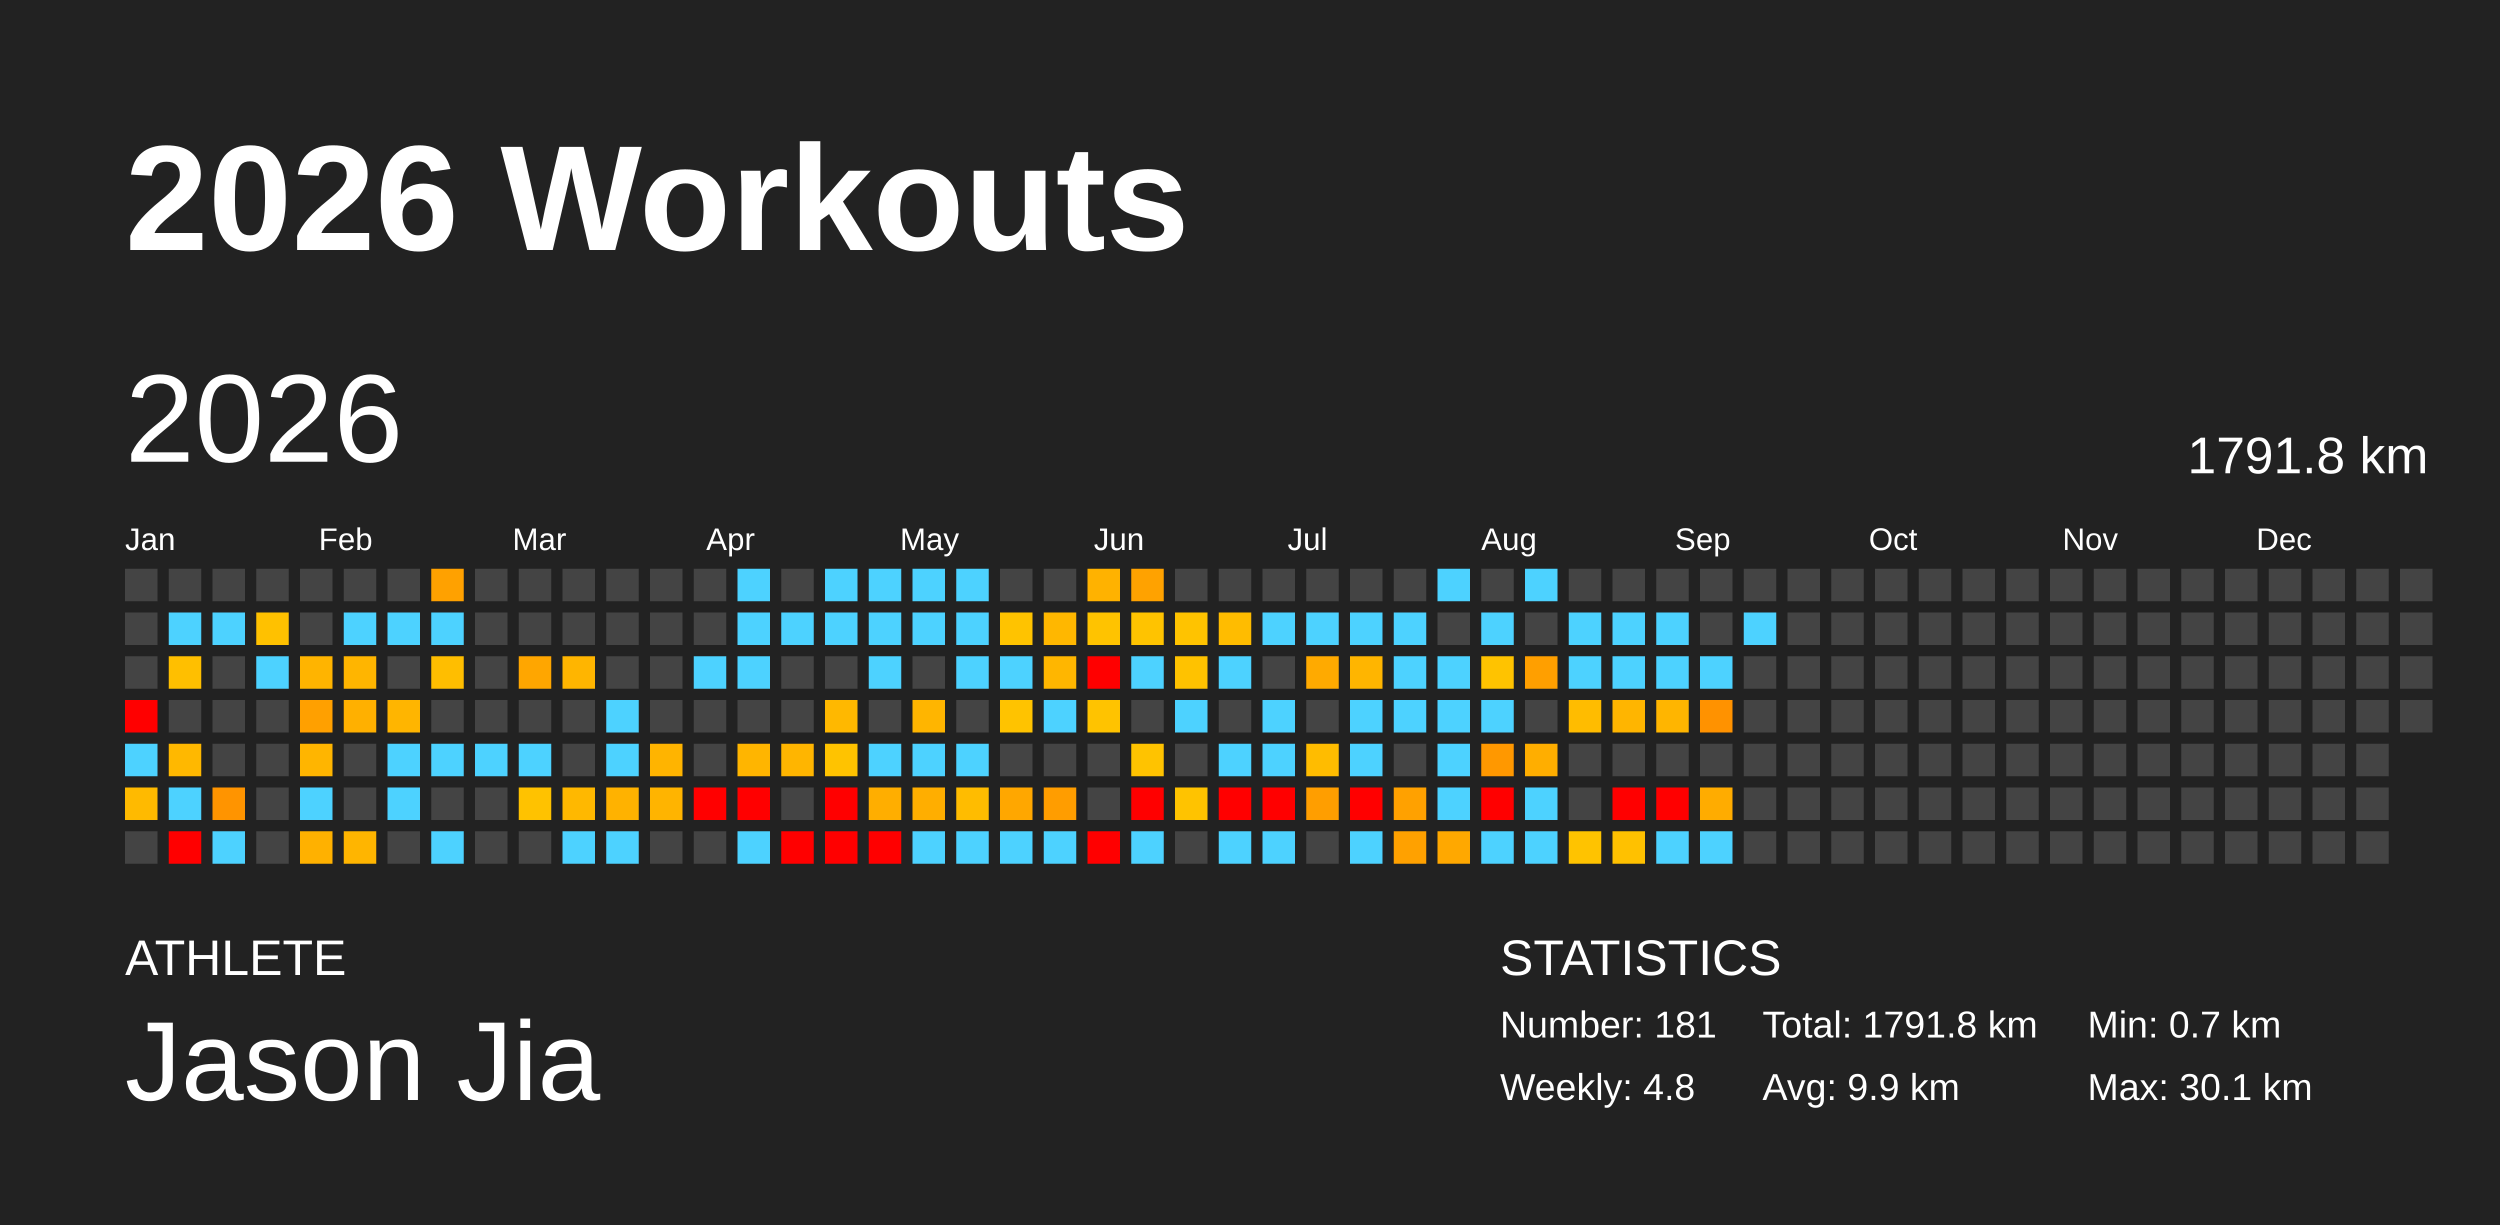
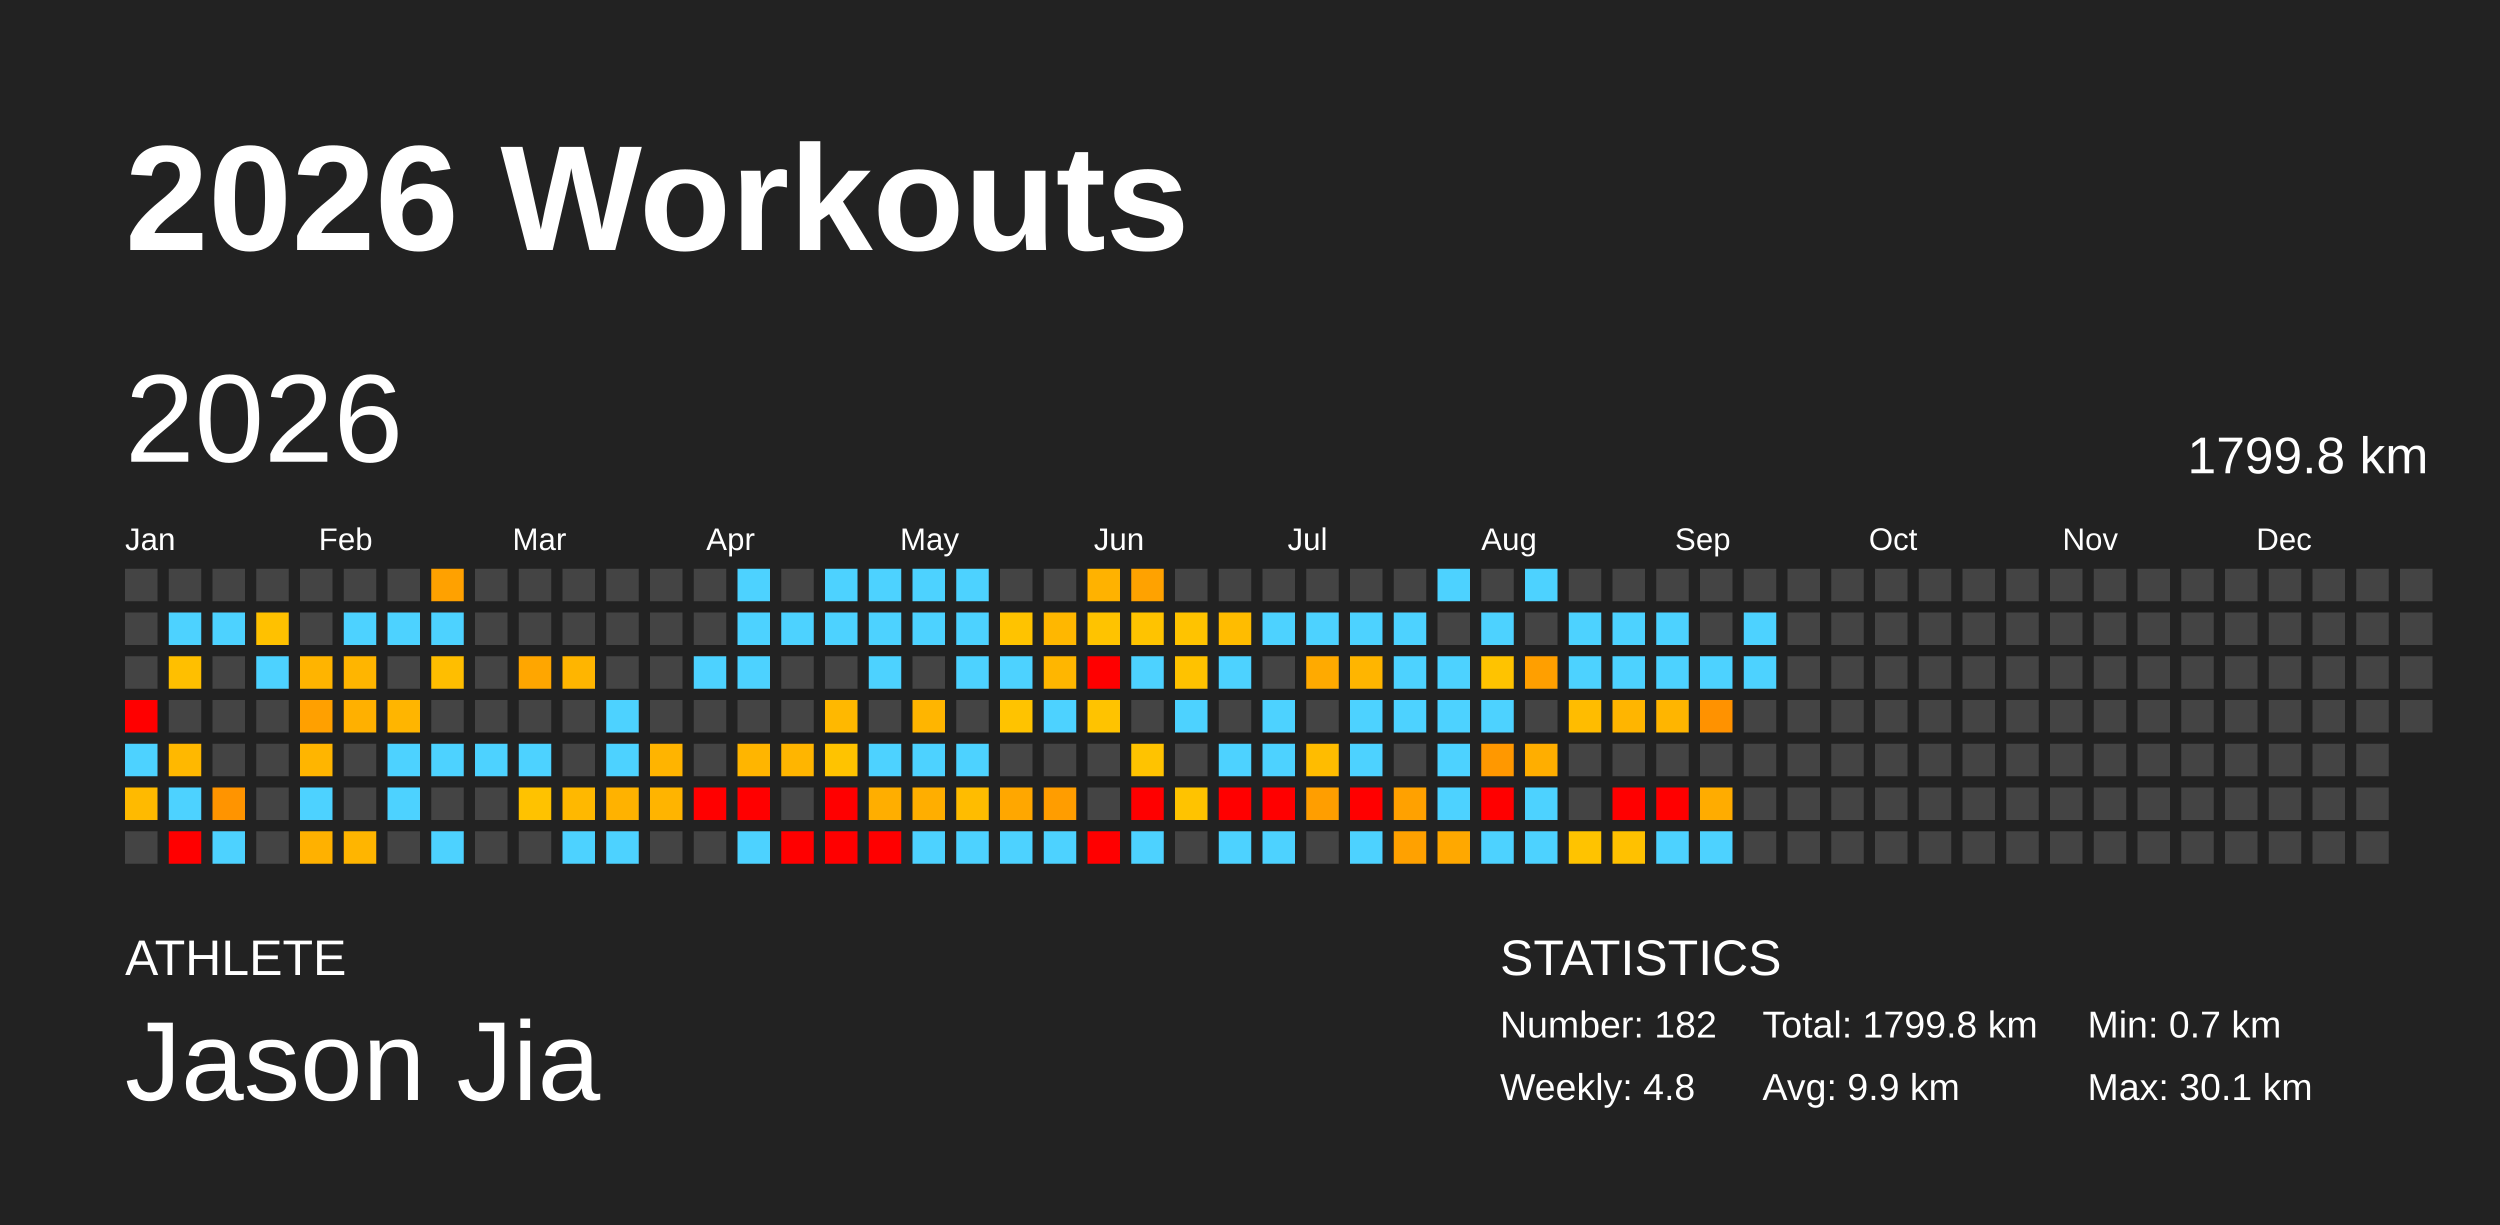
<svg xmlns="http://www.w3.org/2000/svg" baseProfile="full" height="98mm" version="1.1" viewBox="0,0,200,98" width="200mm">
  <defs />
  <rect fill="#222222" height="98" width="200" x="0" y="0" />
  <text fill="#FFFFFF" style="font-size:12px; font-family:Arial; font-weight:bold;" x="10" y="20">2026 Workouts</text>
  <text fill="#FFFFFF" style="font-size:4px; font-family:Arial" x="10" y="78">ATHLETE</text>
  <text fill="#FFFFFF" style="font-size:9px; font-family:Arial" x="10" y="88">Jason Jia</text>
  <text fill="#FFFFFF" style="font-size:4px; font-family:Arial" x="120" y="78">STATISTICS</text>
-   <text fill="#FFFFFF" style="font-size:3px; font-family:Arial" x="120" y="83">Number: 181</text>
+   <text fill="#FFFFFF" style="font-size:3px; font-family:Arial" x="120" y="83">Number: 182</text>
  <text fill="#FFFFFF" style="font-size:3px; font-family:Arial" x="120" y="88">Weekly: 4.8</text>
-   <text fill="#FFFFFF" style="font-size:3px; font-family:Arial" x="141" y="83">Total: 1791.8 km</text>
+   <text fill="#FFFFFF" style="font-size:3px; font-family:Arial" x="141" y="83">Total: 1799.8 km</text>
  <text fill="#FFFFFF" style="font-size:3px; font-family:Arial" x="141" y="88">Avg: 9.9 km</text>
  <text fill="#FFFFFF" style="font-size:3px; font-family:Arial" x="167" y="83">Min: 0.7 km</text>
  <text fill="#FFFFFF" style="font-size:3px; font-family:Arial" x="167" y="88">Max: 30.1 km</text>
  <text dominant-baseline="hanging" fill="#FFFFFF" style="font-size:10.0px; font-family:Arial;" x="10" y="30">2026</text>
-   <text dominant-baseline="hanging" fill="#FFFFFF" style="font-size:4.125px; font-family:Arial;" x="175" y="35">1791.8 km</text>
+   <text dominant-baseline="hanging" fill="#FFFFFF" style="font-size:4.125px; font-family:Arial;" x="175" y="35">1799.8 km</text>
  <text fill="#FFFFFF" style="font-size:2.5px; font-family:Arial" x="10.0" y="44">Jan</text>
  <text fill="#FFFFFF" style="font-size:2.5px; font-family:Arial" x="25.5" y="44">Feb</text>
  <text fill="#FFFFFF" style="font-size:2.5px; font-family:Arial" x="41.0" y="44">Mar</text>
  <text fill="#FFFFFF" style="font-size:2.5px; font-family:Arial" x="56.5" y="44">Apr</text>
  <text fill="#FFFFFF" style="font-size:2.5px; font-family:Arial" x="72.0" y="44">May</text>
  <text fill="#FFFFFF" style="font-size:2.5px; font-family:Arial" x="87.5" y="44">Jun</text>
  <text fill="#FFFFFF" style="font-size:2.5px; font-family:Arial" x="103.0" y="44">Jul</text>
  <text fill="#FFFFFF" style="font-size:2.5px; font-family:Arial" x="118.5" y="44">Aug</text>
  <text fill="#FFFFFF" style="font-size:2.5px; font-family:Arial" x="134.0" y="44">Sep</text>
  <text fill="#FFFFFF" style="font-size:2.5px; font-family:Arial" x="149.5" y="44">Oct</text>
  <text fill="#FFFFFF" style="font-size:2.5px; font-family:Arial" x="165.0" y="44">Nov</text>
  <text fill="#FFFFFF" style="font-size:2.5px; font-family:Arial" x="180.5" y="44">Dec</text>
  <rect fill="#444444" height="2.6" width="2.6" x="10.0" y="45.5" />
  <rect fill="#444444" height="2.6" width="2.6" x="10.0" y="49.0" />
  <rect fill="#444444" height="2.6" width="2.6" x="10.0" y="52.5" />
  <rect fill="red" height="2.6" width="2.6" x="10.0" y="56.0" />
  <rect fill="#4dd2ff" height="2.6" width="2.6" x="10.0" y="59.5" />
  <rect fill="#ffba00" height="2.6" width="2.6" x="10.0" y="63.0" />
  <rect fill="#444444" height="2.6" width="2.6" x="10.0" y="66.5" />
  <rect fill="#444444" height="2.6" width="2.6" x="13.5" y="45.5" />
  <rect fill="#4dd2ff" height="2.6" width="2.6" x="13.5" y="49.0" />
  <rect fill="#ffbf00" height="2.6" width="2.6" x="13.5" y="52.5" />
  <rect fill="#444444" height="2.6" width="2.6" x="13.5" y="56.0" />
  <rect fill="#ffb800" height="2.6" width="2.6" x="13.5" y="59.5" />
  <rect fill="#4dd2ff" height="2.6" width="2.6" x="13.5" y="63.0" />
  <rect fill="red" height="2.6" width="2.6" x="13.5" y="66.5" />
  <rect fill="#444444" height="2.6" width="2.6" x="17.0" y="45.5" />
  <rect fill="#4dd2ff" height="2.6" width="2.6" x="17.0" y="49.0" />
  <rect fill="#444444" height="2.6" width="2.6" x="17.0" y="52.5" />
  <rect fill="#444444" height="2.6" width="2.6" x="17.0" y="56.0" />
  <rect fill="#444444" height="2.6" width="2.6" x="17.0" y="59.5" />
  <rect fill="#ff9400" height="2.6" width="2.6" x="17.0" y="63.0" />
  <rect fill="#4dd2ff" height="2.6" width="2.6" x="17.0" y="66.5" />
  <rect fill="#444444" height="2.6" width="2.6" x="20.5" y="45.5" />
  <rect fill="#ffc100" height="2.6" width="2.6" x="20.5" y="49.0" />
  <rect fill="#4dd2ff" height="2.6" width="2.6" x="20.5" y="52.5" />
  <rect fill="#444444" height="2.6" width="2.6" x="20.5" y="56.0" />
  <rect fill="#444444" height="2.6" width="2.6" x="20.5" y="59.5" />
  <rect fill="#444444" height="2.6" width="2.6" x="20.5" y="63.0" />
  <rect fill="#444444" height="2.6" width="2.6" x="20.5" y="66.5" />
  <rect fill="#444444" height="2.6" width="2.6" x="24.0" y="45.5" />
  <rect fill="#444444" height="2.6" width="2.6" x="24.0" y="49.0" />
  <rect fill="#ffb400" height="2.6" width="2.6" x="24.0" y="52.5" />
  <rect fill="#ffa000" height="2.6" width="2.6" x="24.0" y="56.0" />
  <rect fill="#ffb500" height="2.6" width="2.6" x="24.0" y="59.5" />
  <rect fill="#4dd2ff" height="2.6" width="2.6" x="24.0" y="63.0" />
  <rect fill="#ffb100" height="2.6" width="2.6" x="24.0" y="66.5" />
  <rect fill="#444444" height="2.6" width="2.6" x="27.5" y="45.5" />
  <rect fill="#4dd2ff" height="2.6" width="2.6" x="27.5" y="49.0" />
  <rect fill="#ffb500" height="2.6" width="2.6" x="27.5" y="52.5" />
  <rect fill="#ffb000" height="2.6" width="2.6" x="27.5" y="56.0" />
  <rect fill="#444444" height="2.6" width="2.6" x="27.5" y="59.5" />
  <rect fill="#444444" height="2.6" width="2.6" x="27.5" y="63.0" />
  <rect fill="#ffb500" height="2.6" width="2.6" x="27.5" y="66.5" />
  <rect fill="#444444" height="2.6" width="2.6" x="31.0" y="45.5" />
  <rect fill="#4dd2ff" height="2.6" width="2.6" x="31.0" y="49.0" />
  <rect fill="#444444" height="2.6" width="2.6" x="31.0" y="52.5" />
  <rect fill="#ffb500" height="2.6" width="2.6" x="31.0" y="56.0" />
  <rect fill="#4dd2ff" height="2.6" width="2.6" x="31.0" y="59.5" />
  <rect fill="#4dd2ff" height="2.6" width="2.6" x="31.0" y="63.0" />
  <rect fill="#444444" height="2.6" width="2.6" x="31.0" y="66.5" />
  <rect fill="#ffa100" height="2.6" width="2.6" x="34.5" y="45.5" />
  <rect fill="#4dd2ff" height="2.6" width="2.6" x="34.5" y="49.0" />
  <rect fill="#ffbe00" height="2.6" width="2.6" x="34.5" y="52.5" />
  <rect fill="#444444" height="2.6" width="2.6" x="34.5" y="56.0" />
  <rect fill="#4dd2ff" height="2.6" width="2.6" x="34.5" y="59.5" />
  <rect fill="#444444" height="2.6" width="2.6" x="34.5" y="63.0" />
  <rect fill="#4dd2ff" height="2.6" width="2.6" x="34.5" y="66.5" />
  <rect fill="#444444" height="2.6" width="2.6" x="38.0" y="45.5" />
  <rect fill="#444444" height="2.6" width="2.6" x="38.0" y="49.0" />
  <rect fill="#444444" height="2.6" width="2.6" x="38.0" y="52.5" />
  <rect fill="#444444" height="2.6" width="2.6" x="38.0" y="56.0" />
  <rect fill="#4dd2ff" height="2.6" width="2.6" x="38.0" y="59.5" />
  <rect fill="#444444" height="2.6" width="2.6" x="38.0" y="63.0" />
  <rect fill="#444444" height="2.6" width="2.6" x="38.0" y="66.5" />
  <rect fill="#444444" height="2.6" width="2.6" x="41.5" y="45.5" />
  <rect fill="#444444" height="2.6" width="2.6" x="41.5" y="49.0" />
  <rect fill="#ffa600" height="2.6" width="2.6" x="41.5" y="52.5" />
  <rect fill="#444444" height="2.6" width="2.6" x="41.5" y="56.0" />
  <rect fill="#4dd2ff" height="2.6" width="2.6" x="41.5" y="59.5" />
  <rect fill="#ffc200" height="2.6" width="2.6" x="41.5" y="63.0" />
  <rect fill="#444444" height="2.6" width="2.6" x="41.5" y="66.5" />
  <rect fill="#444444" height="2.6" width="2.6" x="45.0" y="45.5" />
  <rect fill="#444444" height="2.6" width="2.6" x="45.0" y="49.0" />
  <rect fill="#ffb500" height="2.6" width="2.6" x="45.0" y="52.5" />
  <rect fill="#444444" height="2.6" width="2.6" x="45.0" y="56.0" />
  <rect fill="#444444" height="2.6" width="2.6" x="45.0" y="59.5" />
  <rect fill="#ffb800" height="2.6" width="2.6" x="45.0" y="63.0" />
  <rect fill="#4dd2ff" height="2.6" width="2.6" x="45.0" y="66.5" />
  <rect fill="#444444" height="2.6" width="2.6" x="48.5" y="45.5" />
  <rect fill="#444444" height="2.6" width="2.6" x="48.5" y="49.0" />
  <rect fill="#444444" height="2.6" width="2.6" x="48.5" y="52.5" />
  <rect fill="#4dd2ff" height="2.6" width="2.6" x="48.5" y="56.0" />
  <rect fill="#4dd2ff" height="2.6" width="2.6" x="48.5" y="59.5" />
  <rect fill="#ffb200" height="2.6" width="2.6" x="48.5" y="63.0" />
  <rect fill="#4dd2ff" height="2.6" width="2.6" x="48.5" y="66.5" />
  <rect fill="#444444" height="2.6" width="2.6" x="52.0" y="45.5" />
  <rect fill="#444444" height="2.6" width="2.6" x="52.0" y="49.0" />
  <rect fill="#444444" height="2.6" width="2.6" x="52.0" y="52.5" />
  <rect fill="#444444" height="2.6" width="2.6" x="52.0" y="56.0" />
  <rect fill="#ffb400" height="2.6" width="2.6" x="52.0" y="59.5" />
  <rect fill="#ffb400" height="2.6" width="2.6" x="52.0" y="63.0" />
  <rect fill="#444444" height="2.6" width="2.6" x="52.0" y="66.5" />
  <rect fill="#444444" height="2.6" width="2.6" x="55.5" y="45.5" />
  <rect fill="#444444" height="2.6" width="2.6" x="55.5" y="49.0" />
  <rect fill="#4dd2ff" height="2.6" width="2.6" x="55.5" y="52.5" />
  <rect fill="#444444" height="2.6" width="2.6" x="55.5" y="56.0" />
  <rect fill="#444444" height="2.6" width="2.6" x="55.5" y="59.5" />
  <rect fill="red" height="2.6" width="2.6" x="55.5" y="63.0" />
  <rect fill="#444444" height="2.6" width="2.6" x="55.5" y="66.5" />
  <rect fill="#4dd2ff" height="2.6" width="2.6" x="59.0" y="45.5" />
  <rect fill="#4dd2ff" height="2.6" width="2.6" x="59.0" y="49.0" />
  <rect fill="#4dd2ff" height="2.6" width="2.6" x="59.0" y="52.5" />
  <rect fill="#444444" height="2.6" width="2.6" x="59.0" y="56.0" />
  <rect fill="#ffb500" height="2.6" width="2.6" x="59.0" y="59.5" />
  <rect fill="red" height="2.6" width="2.6" x="59.0" y="63.0" />
  <rect fill="#4dd2ff" height="2.6" width="2.6" x="59.0" y="66.5" />
  <rect fill="#444444" height="2.6" width="2.6" x="62.5" y="45.5" />
  <rect fill="#4dd2ff" height="2.6" width="2.6" x="62.5" y="49.0" />
  <rect fill="#444444" height="2.6" width="2.6" x="62.5" y="52.5" />
  <rect fill="#444444" height="2.6" width="2.6" x="62.5" y="56.0" />
  <rect fill="#ffb500" height="2.6" width="2.6" x="62.5" y="59.5" />
  <rect fill="#444444" height="2.6" width="2.6" x="62.5" y="63.0" />
  <rect fill="red" height="2.6" width="2.6" x="62.5" y="66.5" />
  <rect fill="#4dd2ff" height="2.6" width="2.6" x="66.0" y="45.5" />
  <rect fill="#4dd2ff" height="2.6" width="2.6" x="66.0" y="49.0" />
  <rect fill="#444444" height="2.6" width="2.6" x="66.0" y="52.5" />
  <rect fill="#ffb800" height="2.6" width="2.6" x="66.0" y="56.0" />
  <rect fill="#ffc300" height="2.6" width="2.6" x="66.0" y="59.5" />
  <rect fill="red" height="2.6" width="2.6" x="66.0" y="63.0" />
  <rect fill="red" height="2.6" width="2.6" x="66.0" y="66.5" />
  <rect fill="#4dd2ff" height="2.6" width="2.6" x="69.5" y="45.5" />
  <rect fill="#4dd2ff" height="2.6" width="2.6" x="69.5" y="49.0" />
  <rect fill="#4dd2ff" height="2.6" width="2.6" x="69.5" y="52.5" />
  <rect fill="#444444" height="2.6" width="2.6" x="69.5" y="56.0" />
  <rect fill="#4dd2ff" height="2.6" width="2.6" x="69.5" y="59.5" />
  <rect fill="#ffae00" height="2.6" width="2.6" x="69.5" y="63.0" />
  <rect fill="red" height="2.6" width="2.6" x="69.5" y="66.5" />
  <rect fill="#4dd2ff" height="2.6" width="2.6" x="73.0" y="45.5" />
  <rect fill="#4dd2ff" height="2.6" width="2.6" x="73.0" y="49.0" />
  <rect fill="#444444" height="2.6" width="2.6" x="73.0" y="52.5" />
  <rect fill="#ffb500" height="2.6" width="2.6" x="73.0" y="56.0" />
  <rect fill="#4dd2ff" height="2.6" width="2.6" x="73.0" y="59.5" />
  <rect fill="#ffae00" height="2.6" width="2.6" x="73.0" y="63.0" />
  <rect fill="#4dd2ff" height="2.6" width="2.6" x="73.0" y="66.5" />
  <rect fill="#4dd2ff" height="2.6" width="2.6" x="76.5" y="45.5" />
  <rect fill="#4dd2ff" height="2.6" width="2.6" x="76.5" y="49.0" />
  <rect fill="#4dd2ff" height="2.6" width="2.6" x="76.5" y="52.5" />
  <rect fill="#444444" height="2.6" width="2.6" x="76.5" y="56.0" />
  <rect fill="#4dd2ff" height="2.6" width="2.6" x="76.5" y="59.5" />
  <rect fill="#ffbc00" height="2.6" width="2.6" x="76.5" y="63.0" />
  <rect fill="#4dd2ff" height="2.6" width="2.6" x="76.5" y="66.5" />
  <rect fill="#444444" height="2.6" width="2.6" x="80.0" y="45.5" />
  <rect fill="#ffc300" height="2.6" width="2.6" x="80.0" y="49.0" />
  <rect fill="#4dd2ff" height="2.6" width="2.6" x="80.0" y="52.5" />
  <rect fill="#ffc300" height="2.6" width="2.6" x="80.0" y="56.0" />
  <rect fill="#444444" height="2.6" width="2.6" x="80.0" y="59.5" />
  <rect fill="#ffa700" height="2.6" width="2.6" x="80.0" y="63.0" />
  <rect fill="#4dd2ff" height="2.6" width="2.6" x="80.0" y="66.5" />
  <rect fill="#444444" height="2.6" width="2.6" x="83.5" y="45.5" />
  <rect fill="#ffb700" height="2.6" width="2.6" x="83.5" y="49.0" />
  <rect fill="#ffb600" height="2.6" width="2.6" x="83.5" y="52.5" />
  <rect fill="#4dd2ff" height="2.6" width="2.6" x="83.5" y="56.0" />
  <rect fill="#444444" height="2.6" width="2.6" x="83.5" y="59.5" />
  <rect fill="#ff9d00" height="2.6" width="2.6" x="83.5" y="63.0" />
  <rect fill="#4dd2ff" height="2.6" width="2.6" x="83.5" y="66.5" />
  <rect fill="#ffb200" height="2.6" width="2.6" x="87.0" y="45.5" />
  <rect fill="#ffc300" height="2.6" width="2.6" x="87.0" y="49.0" />
  <rect fill="red" height="2.6" width="2.6" x="87.0" y="52.5" />
  <rect fill="#ffc300" height="2.6" width="2.6" x="87.0" y="56.0" />
  <rect fill="#444444" height="2.6" width="2.6" x="87.0" y="59.5" />
  <rect fill="#444444" height="2.6" width="2.6" x="87.0" y="63.0" />
  <rect fill="red" height="2.6" width="2.6" x="87.0" y="66.5" />
  <rect fill="#ffa200" height="2.6" width="2.6" x="90.5" y="45.5" />
  <rect fill="#ffc300" height="2.6" width="2.6" x="90.5" y="49.0" />
  <rect fill="#4dd2ff" height="2.6" width="2.6" x="90.5" y="52.5" />
  <rect fill="#444444" height="2.6" width="2.6" x="90.5" y="56.0" />
  <rect fill="#ffc300" height="2.6" width="2.6" x="90.5" y="59.5" />
  <rect fill="red" height="2.6" width="2.6" x="90.5" y="63.0" />
  <rect fill="#4dd2ff" height="2.6" width="2.6" x="90.5" y="66.5" />
  <rect fill="#444444" height="2.6" width="2.6" x="94.0" y="45.5" />
  <rect fill="#ffc300" height="2.6" width="2.6" x="94.0" y="49.0" />
  <rect fill="#ffc200" height="2.6" width="2.6" x="94.0" y="52.5" />
  <rect fill="#4dd2ff" height="2.6" width="2.6" x="94.0" y="56.0" />
  <rect fill="#444444" height="2.6" width="2.6" x="94.0" y="59.5" />
  <rect fill="#ffc300" height="2.6" width="2.6" x="94.0" y="63.0" />
  <rect fill="#444444" height="2.6" width="2.6" x="94.0" y="66.5" />
  <rect fill="#444444" height="2.6" width="2.6" x="97.5" y="45.5" />
  <rect fill="#ffbc00" height="2.6" width="2.6" x="97.5" y="49.0" />
  <rect fill="#4dd2ff" height="2.6" width="2.6" x="97.5" y="52.5" />
  <rect fill="#444444" height="2.6" width="2.6" x="97.5" y="56.0" />
  <rect fill="#4dd2ff" height="2.6" width="2.6" x="97.5" y="59.5" />
  <rect fill="red" height="2.6" width="2.6" x="97.5" y="63.0" />
  <rect fill="#4dd2ff" height="2.6" width="2.6" x="97.5" y="66.5" />
  <rect fill="#444444" height="2.6" width="2.6" x="101.0" y="45.5" />
  <rect fill="#4dd2ff" height="2.6" width="2.6" x="101.0" y="49.0" />
  <rect fill="#444444" height="2.6" width="2.6" x="101.0" y="52.5" />
  <rect fill="#4dd2ff" height="2.6" width="2.6" x="101.0" y="56.0" />
  <rect fill="#4dd2ff" height="2.6" width="2.6" x="101.0" y="59.5" />
  <rect fill="red" height="2.6" width="2.6" x="101.0" y="63.0" />
  <rect fill="#4dd2ff" height="2.6" width="2.6" x="101.0" y="66.5" />
  <rect fill="#444444" height="2.6" width="2.6" x="104.5" y="45.5" />
  <rect fill="#4dd2ff" height="2.6" width="2.6" x="104.5" y="49.0" />
  <rect fill="#ffaa00" height="2.6" width="2.6" x="104.5" y="52.5" />
  <rect fill="#444444" height="2.6" width="2.6" x="104.5" y="56.0" />
  <rect fill="#ffbc00" height="2.6" width="2.6" x="104.5" y="59.5" />
  <rect fill="#ff9e00" height="2.6" width="2.6" x="104.5" y="63.0" />
  <rect fill="#444444" height="2.6" width="2.6" x="104.5" y="66.5" />
  <rect fill="#444444" height="2.6" width="2.6" x="108.0" y="45.5" />
  <rect fill="#4dd2ff" height="2.6" width="2.6" x="108.0" y="49.0" />
  <rect fill="#ffb500" height="2.6" width="2.6" x="108.0" y="52.5" />
  <rect fill="#4dd2ff" height="2.6" width="2.6" x="108.0" y="56.0" />
  <rect fill="#4dd2ff" height="2.6" width="2.6" x="108.0" y="59.5" />
  <rect fill="red" height="2.6" width="2.6" x="108.0" y="63.0" />
  <rect fill="#4dd2ff" height="2.6" width="2.6" x="108.0" y="66.5" />
  <rect fill="#444444" height="2.6" width="2.6" x="111.5" y="45.5" />
  <rect fill="#4dd2ff" height="2.6" width="2.6" x="111.5" y="49.0" />
  <rect fill="#4dd2ff" height="2.6" width="2.6" x="111.5" y="52.5" />
  <rect fill="#4dd2ff" height="2.6" width="2.6" x="111.5" y="56.0" />
  <rect fill="#444444" height="2.6" width="2.6" x="111.5" y="59.5" />
  <rect fill="#ffa100" height="2.6" width="2.6" x="111.5" y="63.0" />
  <rect fill="#ffa100" height="2.6" width="2.6" x="111.5" y="66.5" />
  <rect fill="#4dd2ff" height="2.6" width="2.6" x="115.0" y="45.5" />
  <rect fill="#444444" height="2.6" width="2.6" x="115.0" y="49.0" />
  <rect fill="#4dd2ff" height="2.6" width="2.6" x="115.0" y="52.5" />
  <rect fill="#4dd2ff" height="2.6" width="2.6" x="115.0" y="56.0" />
  <rect fill="#4dd2ff" height="2.6" width="2.6" x="115.0" y="59.5" />
  <rect fill="#4dd2ff" height="2.6" width="2.6" x="115.0" y="63.0" />
  <rect fill="#ffa800" height="2.6" width="2.6" x="115.0" y="66.5" />
  <rect fill="#444444" height="2.6" width="2.6" x="118.5" y="45.5" />
  <rect fill="#4dd2ff" height="2.6" width="2.6" x="118.5" y="49.0" />
  <rect fill="#ffc300" height="2.6" width="2.6" x="118.5" y="52.5" />
  <rect fill="#4dd2ff" height="2.6" width="2.6" x="118.5" y="56.0" />
  <rect fill="#ff9800" height="2.6" width="2.6" x="118.5" y="59.5" />
  <rect fill="red" height="2.6" width="2.6" x="118.5" y="63.0" />
  <rect fill="#4dd2ff" height="2.6" width="2.6" x="118.5" y="66.5" />
  <rect fill="#4dd2ff" height="2.6" width="2.6" x="122.0" y="45.5" />
  <rect fill="#444444" height="2.6" width="2.6" x="122.0" y="49.0" />
  <rect fill="#ff9f00" height="2.6" width="2.6" x="122.0" y="52.5" />
  <rect fill="#444444" height="2.6" width="2.6" x="122.0" y="56.0" />
  <rect fill="#ffae00" height="2.6" width="2.6" x="122.0" y="59.5" />
  <rect fill="#4dd2ff" height="2.6" width="2.6" x="122.0" y="63.0" />
  <rect fill="#4dd2ff" height="2.6" width="2.6" x="122.0" y="66.5" />
  <rect fill="#444444" height="2.6" width="2.6" x="125.5" y="45.5" />
  <rect fill="#4dd2ff" height="2.6" width="2.6" x="125.5" y="49.0" />
  <rect fill="#4dd2ff" height="2.6" width="2.6" x="125.5" y="52.5" />
  <rect fill="#ffbc00" height="2.6" width="2.6" x="125.5" y="56.0" />
  <rect fill="#444444" height="2.6" width="2.6" x="125.5" y="59.5" />
  <rect fill="#444444" height="2.6" width="2.6" x="125.5" y="63.0" />
  <rect fill="#ffc300" height="2.6" width="2.6" x="125.5" y="66.5" />
  <rect fill="#444444" height="2.6" width="2.6" x="129.0" y="45.5" />
  <rect fill="#4dd2ff" height="2.6" width="2.6" x="129.0" y="49.0" />
  <rect fill="#4dd2ff" height="2.6" width="2.6" x="129.0" y="52.5" />
  <rect fill="#ffb500" height="2.6" width="2.6" x="129.0" y="56.0" />
  <rect fill="#444444" height="2.6" width="2.6" x="129.0" y="59.5" />
  <rect fill="red" height="2.6" width="2.6" x="129.0" y="63.0" />
  <rect fill="#ffc100" height="2.6" width="2.6" x="129.0" y="66.5" />
  <rect fill="#444444" height="2.6" width="2.6" x="132.5" y="45.5" />
  <rect fill="#4dd2ff" height="2.6" width="2.6" x="132.5" y="49.0" />
  <rect fill="#4dd2ff" height="2.6" width="2.6" x="132.5" y="52.5" />
  <rect fill="#ffb500" height="2.6" width="2.6" x="132.5" y="56.0" />
  <rect fill="#444444" height="2.6" width="2.6" x="132.5" y="59.5" />
  <rect fill="red" height="2.6" width="2.6" x="132.5" y="63.0" />
  <rect fill="#4dd2ff" height="2.6" width="2.6" x="132.5" y="66.5" />
  <rect fill="#444444" height="2.6" width="2.6" x="136.0" y="45.5" />
  <rect fill="#444444" height="2.6" width="2.6" x="136.0" y="49.0" />
  <rect fill="#4dd2ff" height="2.6" width="2.6" x="136.0" y="52.5" />
  <rect fill="#ff9200" height="2.6" width="2.6" x="136.0" y="56.0" />
  <rect fill="#444444" height="2.6" width="2.6" x="136.0" y="59.5" />
  <rect fill="#ffac00" height="2.6" width="2.6" x="136.0" y="63.0" />
  <rect fill="#4dd2ff" height="2.6" width="2.6" x="136.0" y="66.5" />
  <rect fill="#444444" height="2.6" width="2.6" x="139.5" y="45.5" />
  <rect fill="#4dd2ff" height="2.6" width="2.6" x="139.5" y="49.0" />
-   <rect fill="#444444" height="2.6" width="2.6" x="139.5" y="52.5" />
+   <rect fill="#4dd2ff" height="2.6" width="2.6" x="139.5" y="52.5" />
  <rect fill="#444444" height="2.6" width="2.6" x="139.5" y="56.0" />
  <rect fill="#444444" height="2.6" width="2.6" x="139.5" y="59.5" />
  <rect fill="#444444" height="2.6" width="2.6" x="139.5" y="63.0" />
  <rect fill="#444444" height="2.6" width="2.6" x="139.5" y="66.5" />
  <rect fill="#444444" height="2.6" width="2.6" x="143.0" y="45.5" />
  <rect fill="#444444" height="2.6" width="2.6" x="143.0" y="49.0" />
  <rect fill="#444444" height="2.6" width="2.6" x="143.0" y="52.5" />
  <rect fill="#444444" height="2.6" width="2.6" x="143.0" y="56.0" />
  <rect fill="#444444" height="2.6" width="2.6" x="143.0" y="59.5" />
  <rect fill="#444444" height="2.6" width="2.6" x="143.0" y="63.0" />
  <rect fill="#444444" height="2.6" width="2.6" x="143.0" y="66.5" />
  <rect fill="#444444" height="2.6" width="2.6" x="146.5" y="45.5" />
  <rect fill="#444444" height="2.6" width="2.6" x="146.5" y="49.0" />
  <rect fill="#444444" height="2.6" width="2.6" x="146.5" y="52.5" />
  <rect fill="#444444" height="2.6" width="2.6" x="146.5" y="56.0" />
  <rect fill="#444444" height="2.6" width="2.6" x="146.5" y="59.5" />
  <rect fill="#444444" height="2.6" width="2.6" x="146.5" y="63.0" />
  <rect fill="#444444" height="2.6" width="2.6" x="146.5" y="66.5" />
  <rect fill="#444444" height="2.6" width="2.6" x="150.0" y="45.5" />
  <rect fill="#444444" height="2.6" width="2.6" x="150.0" y="49.0" />
  <rect fill="#444444" height="2.6" width="2.6" x="150.0" y="52.5" />
  <rect fill="#444444" height="2.6" width="2.6" x="150.0" y="56.0" />
  <rect fill="#444444" height="2.6" width="2.6" x="150.0" y="59.5" />
  <rect fill="#444444" height="2.6" width="2.6" x="150.0" y="63.0" />
  <rect fill="#444444" height="2.6" width="2.6" x="150.0" y="66.5" />
  <rect fill="#444444" height="2.6" width="2.6" x="153.5" y="45.5" />
  <rect fill="#444444" height="2.6" width="2.6" x="153.5" y="49.0" />
  <rect fill="#444444" height="2.6" width="2.6" x="153.5" y="52.5" />
  <rect fill="#444444" height="2.6" width="2.6" x="153.5" y="56.0" />
  <rect fill="#444444" height="2.6" width="2.6" x="153.5" y="59.5" />
  <rect fill="#444444" height="2.6" width="2.6" x="153.5" y="63.0" />
  <rect fill="#444444" height="2.6" width="2.6" x="153.5" y="66.5" />
  <rect fill="#444444" height="2.6" width="2.6" x="157.0" y="45.5" />
  <rect fill="#444444" height="2.6" width="2.6" x="157.0" y="49.0" />
  <rect fill="#444444" height="2.6" width="2.6" x="157.0" y="52.5" />
  <rect fill="#444444" height="2.6" width="2.6" x="157.0" y="56.0" />
  <rect fill="#444444" height="2.6" width="2.6" x="157.0" y="59.5" />
  <rect fill="#444444" height="2.6" width="2.6" x="157.0" y="63.0" />
  <rect fill="#444444" height="2.6" width="2.6" x="157.0" y="66.5" />
  <rect fill="#444444" height="2.6" width="2.6" x="160.5" y="45.5" />
  <rect fill="#444444" height="2.6" width="2.6" x="160.5" y="49.0" />
  <rect fill="#444444" height="2.6" width="2.6" x="160.5" y="52.5" />
  <rect fill="#444444" height="2.6" width="2.6" x="160.5" y="56.0" />
  <rect fill="#444444" height="2.6" width="2.6" x="160.5" y="59.5" />
  <rect fill="#444444" height="2.6" width="2.6" x="160.5" y="63.0" />
  <rect fill="#444444" height="2.6" width="2.6" x="160.5" y="66.5" />
  <rect fill="#444444" height="2.6" width="2.6" x="164.0" y="45.5" />
  <rect fill="#444444" height="2.6" width="2.6" x="164.0" y="49.0" />
  <rect fill="#444444" height="2.6" width="2.6" x="164.0" y="52.5" />
  <rect fill="#444444" height="2.6" width="2.6" x="164.0" y="56.0" />
  <rect fill="#444444" height="2.6" width="2.6" x="164.0" y="59.5" />
  <rect fill="#444444" height="2.6" width="2.6" x="164.0" y="63.0" />
  <rect fill="#444444" height="2.6" width="2.6" x="164.0" y="66.5" />
  <rect fill="#444444" height="2.6" width="2.6" x="167.5" y="45.5" />
  <rect fill="#444444" height="2.6" width="2.6" x="167.5" y="49.0" />
  <rect fill="#444444" height="2.6" width="2.6" x="167.5" y="52.5" />
  <rect fill="#444444" height="2.6" width="2.6" x="167.5" y="56.0" />
  <rect fill="#444444" height="2.6" width="2.6" x="167.5" y="59.5" />
  <rect fill="#444444" height="2.6" width="2.6" x="167.5" y="63.0" />
  <rect fill="#444444" height="2.6" width="2.6" x="167.5" y="66.5" />
  <rect fill="#444444" height="2.6" width="2.6" x="171.0" y="45.5" />
  <rect fill="#444444" height="2.6" width="2.6" x="171.0" y="49.0" />
  <rect fill="#444444" height="2.6" width="2.6" x="171.0" y="52.5" />
  <rect fill="#444444" height="2.6" width="2.6" x="171.0" y="56.0" />
  <rect fill="#444444" height="2.6" width="2.6" x="171.0" y="59.5" />
  <rect fill="#444444" height="2.6" width="2.6" x="171.0" y="63.0" />
  <rect fill="#444444" height="2.6" width="2.6" x="171.0" y="66.5" />
  <rect fill="#444444" height="2.6" width="2.6" x="174.5" y="45.5" />
  <rect fill="#444444" height="2.6" width="2.6" x="174.5" y="49.0" />
  <rect fill="#444444" height="2.6" width="2.6" x="174.5" y="52.5" />
  <rect fill="#444444" height="2.6" width="2.6" x="174.5" y="56.0" />
  <rect fill="#444444" height="2.6" width="2.6" x="174.5" y="59.5" />
  <rect fill="#444444" height="2.6" width="2.6" x="174.5" y="63.0" />
  <rect fill="#444444" height="2.6" width="2.6" x="174.5" y="66.5" />
  <rect fill="#444444" height="2.6" width="2.6" x="178.0" y="45.5" />
  <rect fill="#444444" height="2.6" width="2.6" x="178.0" y="49.0" />
  <rect fill="#444444" height="2.6" width="2.6" x="178.0" y="52.5" />
  <rect fill="#444444" height="2.6" width="2.6" x="178.0" y="56.0" />
  <rect fill="#444444" height="2.6" width="2.6" x="178.0" y="59.5" />
  <rect fill="#444444" height="2.6" width="2.6" x="178.0" y="63.0" />
  <rect fill="#444444" height="2.6" width="2.6" x="178.0" y="66.5" />
  <rect fill="#444444" height="2.6" width="2.6" x="181.5" y="45.5" />
  <rect fill="#444444" height="2.6" width="2.6" x="181.5" y="49.0" />
  <rect fill="#444444" height="2.6" width="2.6" x="181.5" y="52.5" />
  <rect fill="#444444" height="2.6" width="2.6" x="181.5" y="56.0" />
  <rect fill="#444444" height="2.6" width="2.6" x="181.5" y="59.5" />
  <rect fill="#444444" height="2.6" width="2.6" x="181.5" y="63.0" />
  <rect fill="#444444" height="2.6" width="2.6" x="181.5" y="66.5" />
  <rect fill="#444444" height="2.6" width="2.6" x="185.0" y="45.5" />
  <rect fill="#444444" height="2.6" width="2.6" x="185.0" y="49.0" />
  <rect fill="#444444" height="2.6" width="2.6" x="185.0" y="52.5" />
  <rect fill="#444444" height="2.6" width="2.6" x="185.0" y="56.0" />
  <rect fill="#444444" height="2.6" width="2.6" x="185.0" y="59.5" />
  <rect fill="#444444" height="2.6" width="2.6" x="185.0" y="63.0" />
  <rect fill="#444444" height="2.6" width="2.6" x="185.0" y="66.5" />
  <rect fill="#444444" height="2.6" width="2.6" x="188.5" y="45.5" />
  <rect fill="#444444" height="2.6" width="2.6" x="188.5" y="49.0" />
  <rect fill="#444444" height="2.6" width="2.6" x="188.5" y="52.5" />
  <rect fill="#444444" height="2.6" width="2.6" x="188.5" y="56.0" />
  <rect fill="#444444" height="2.6" width="2.6" x="188.5" y="59.5" />
  <rect fill="#444444" height="2.6" width="2.6" x="188.5" y="63.0" />
  <rect fill="#444444" height="2.6" width="2.6" x="188.5" y="66.5" />
  <rect fill="#444444" height="2.6" width="2.6" x="192.0" y="45.5" />
  <rect fill="#444444" height="2.6" width="2.6" x="192.0" y="49.0" />
  <rect fill="#444444" height="2.6" width="2.6" x="192.0" y="52.5" />
  <rect fill="#444444" height="2.6" width="2.6" x="192.0" y="56.0" />
</svg>
